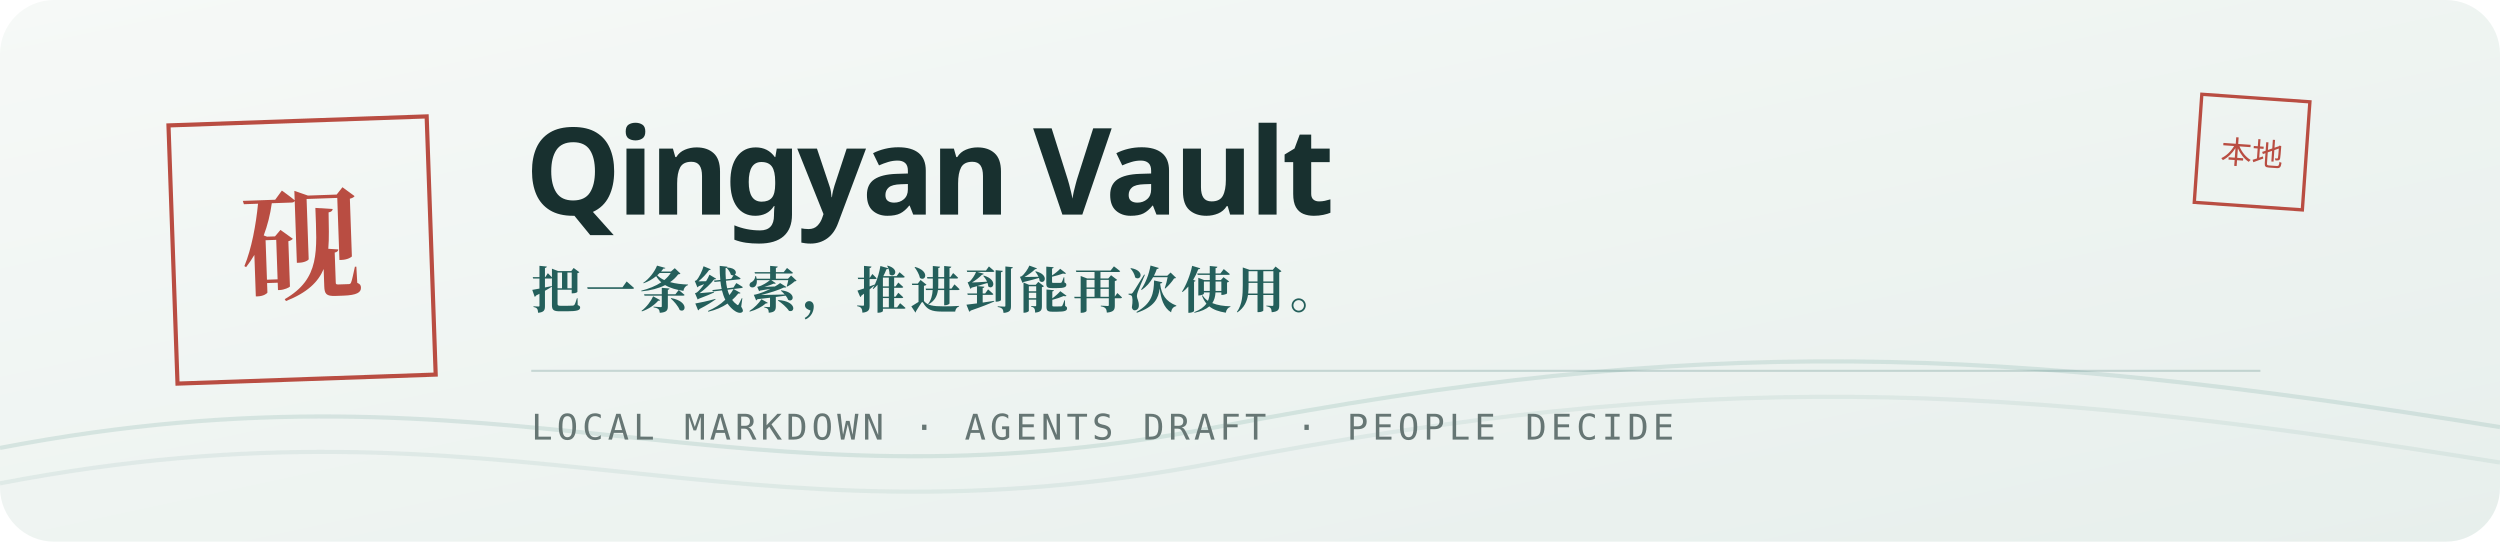
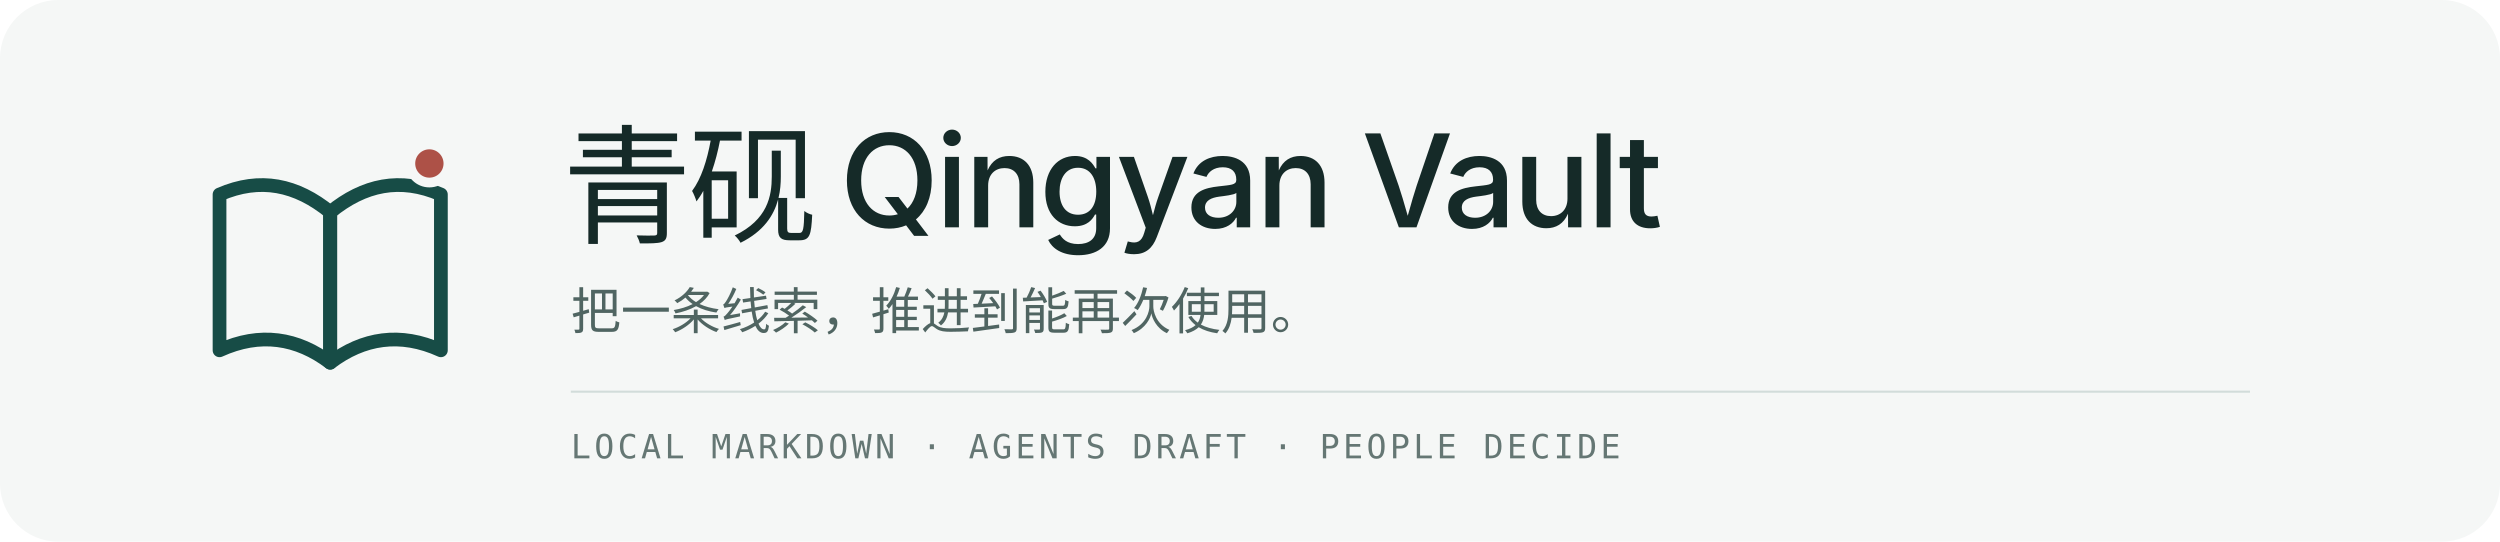
<svg xmlns="http://www.w3.org/2000/svg" width="1200" height="260" viewBox="0 0 1200 260" role="img" aria-labelledby="title desc">
-   <defs>
-     <linearGradient id="paper" x1="0" y1="0" x2="1" y2="1">
-       <stop offset="0" stop-color="#f6f9f7" />
-       <stop offset="1" stop-color="#e7efec" />
-     </linearGradient>
-   </defs>
-   <rect width="1200" height="260" rx="26" fill="url(#paper)" />
-   <path d="M0 215 C245 168 350 250 584 205 S958 166 1200 205" fill="none" stroke="#77a8a0" stroke-opacity=".22" stroke-width="2" />
-   <path d="M0 232 C245 185 350 267 584 222 S958 183 1200 222" fill="none" stroke="#77a8a0" stroke-opacity=".13" stroke-width="2" />
-   <g transform="translate(82 57) rotate(-2 63 63)">
-     <rect x="1" y="1" width="124" height="124" rx="13 34 14 29" fill="none" stroke="#b94d42" stroke-width="2" />
-     <text x="63" y="82" text-anchor="middle" fill="#b94d42" font-family="Songti SC, STSong, Noto Serif CJK SC, serif" font-size="58" font-weight="700">砚</text>
+   <rect width="1200" height="260" rx="28" fill="#f5f7f6" />
+   <g transform="translate(82 50) scale(4.25)" fill="none" stroke="#174c46" stroke-linecap="round" stroke-linejoin="round" stroke-width="1.55">
+     <path d="M5.5 10.2c4.6-2 8.7-1.1 12.5 2v17c-3.7-2.8-7.9-3.5-12.5-1.4V10.2Z" />
+     <path d="M30.5 10.2c-4.6-2-8.7-1.1-12.5 2v17c3.7-2.8 7.9-3.5 12.5-1.4V10.2Z" />
+     <path d="M18 12.2V29.1" />
+     <circle cx="29.2" cy="6.7" r="2.15" fill="#ad5147" stroke="#f5f7f6" stroke-width="1.1" />
  </g>
-   <text x="252" y="103" fill="#18302f" font-family="Avenir Next, Segoe UI, sans-serif" font-size="58" font-weight="720" letter-spacing="-2">Qingyan Vault</text>
-   <text x="255" y="148" fill="#245f5b" font-family="Songti SC, STSong, Noto Serif CJK SC, serif" font-size="24" font-weight="600" letter-spacing="2">把一条线索，推进到能再次使用。</text>
-   <line x1="255" y1="178" x2="1085" y2="178" stroke="#245f5b" stroke-opacity=".2" />
-   <text x="255" y="211" fill="#667674" font-family="SFMono-Regular, Consolas, monospace" font-size="17" letter-spacing="2">LOCAL MARKDOWN  ·  AGENTS DRAFT  ·  PEOPLE DECIDE</text>
-   <g transform="translate(1055 47) rotate(4 26 26)">
-     <rect width="52" height="52" rx="7 15 6 12" fill="none" stroke="#b94d42" stroke-width="1.6" />
-     <text x="26" y="32" text-anchor="middle" fill="#b94d42" font-family="Songti SC, STSong, serif" font-size="15">本地</text>
-   </g>
+   <text x="270" y="112" fill="#152a28" font-family="Avenir Next, SF Pro Display, Helvetica Neue, sans-serif" font-size="62" font-weight="500" letter-spacing="-1.6">青砚 Qingyan Vault</text>
+   <text x="274" y="158" fill="#506562" font-family="Hiragino Sans, PingFang SC, Microsoft YaHei, sans-serif" font-size="24" font-weight="400">把一条线索，推进到能再次使用。</text>
+   <line x1="274" y1="188" x2="1080" y2="188" stroke="#174c46" stroke-opacity=".16" />
+   <text x="274" y="220" fill="#657774" font-family="SFMono-Regular, Menlo, Consolas, monospace" font-size="16" letter-spacing="1.6">LOCAL MARKDOWN  ·  AGENTS DRAFT  ·  PEOPLE DECIDE</text>
</svg>
